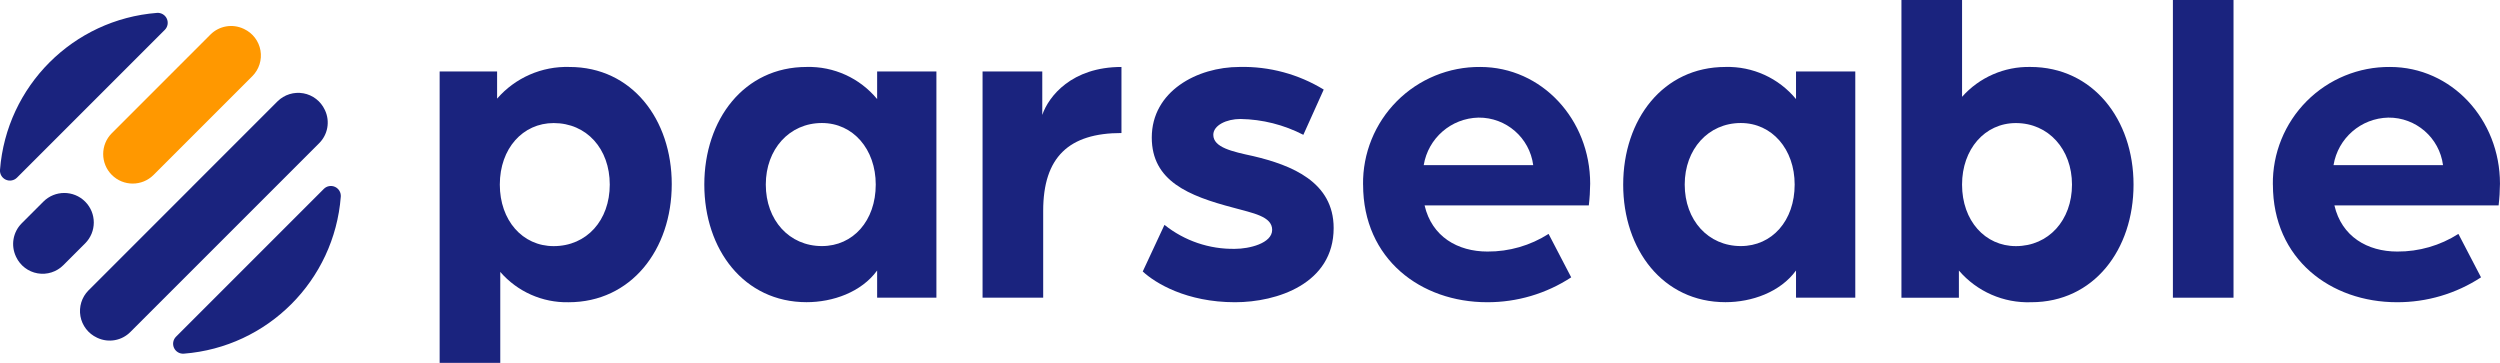
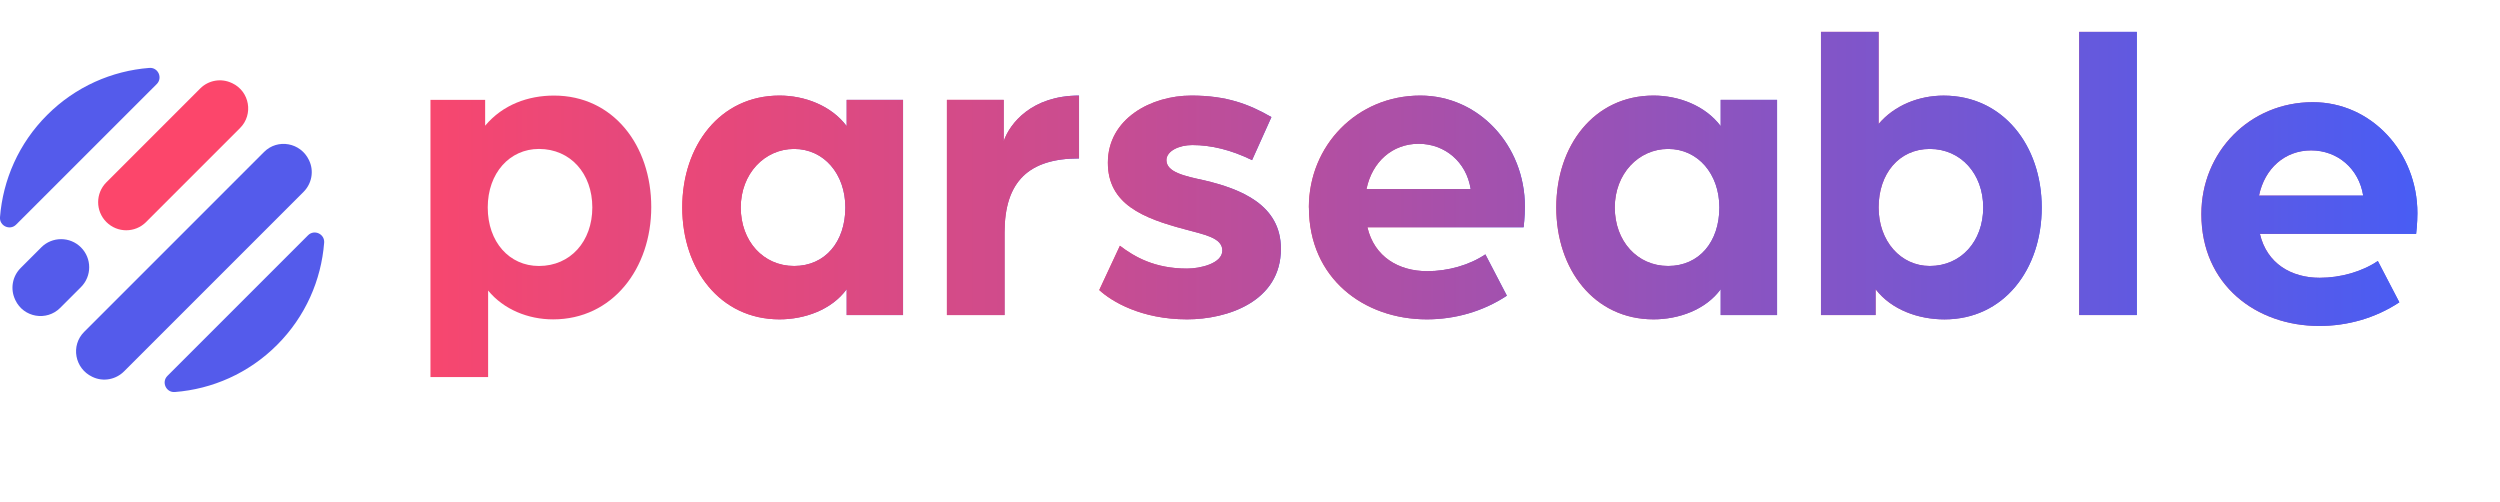
- <svg xmlns="http://www.w3.org/2000/svg" id="Group_308" data-name="Group 308" width="294.578" height="42.755" viewBox="0 0 294.578 42.755">
+ <svg xmlns="http://www.w3.org/2000/svg" xmlns:xlink="http://www.w3.org/1999/xlink" id="Layer_1" viewBox="0 0 721.95 144.74">
  <defs>
-     <clipPath id="clip-path">
-       <rect id="Rectangle_765" data-name="Rectangle 765" width="294.578" height="42.755" fill="none" />
+     <style>.cls-1{fill:none;}.cls-2{fill:url(#linear-gradient);}.cls-3{clip-path:url(#clippath);}.cls-4{fill:#fc466b;}.cls-5{fill:#545beb;}.cls-6{clip-path:url(#clippath-1);}.cls-7{clip-path:url(#clippath-4);}.cls-8{clip-path:url(#clippath-3);}.cls-9{clip-path:url(#clippath-2);}.cls-10{clip-path:url(#clippath-7);}.cls-11{clip-path:url(#clippath-8);}.cls-12{clip-path:url(#clippath-6);}.cls-13{clip-path:url(#clippath-5);}.cls-14{fill:url(#linear-gradient-8);}.cls-15{fill:url(#linear-gradient-9);}.cls-16{fill:url(#linear-gradient-3);}.cls-17{fill:url(#linear-gradient-4);}.cls-18{fill:url(#linear-gradient-2);}.cls-19{fill:url(#linear-gradient-6);}.cls-20{fill:url(#linear-gradient-7);}.cls-21{fill:url(#linear-gradient-5);}.cls-22{fill:url(#linear-gradient-14);}.cls-23{fill:url(#linear-gradient-18);}.cls-24{fill:url(#linear-gradient-22);}.cls-25{fill:url(#linear-gradient-20);}.cls-26{fill:url(#linear-gradient-21);}.cls-27{fill:url(#linear-gradient-23);}.cls-28{fill:url(#linear-gradient-15);}.cls-29{fill:url(#linear-gradient-19);}.cls-30{fill:url(#linear-gradient-16);}.cls-31{fill:url(#linear-gradient-17);}.cls-32{fill:url(#linear-gradient-13);}.cls-33{fill:url(#linear-gradient-12);}.cls-34{fill:url(#linear-gradient-10);}.cls-35{fill:url(#linear-gradient-11);}.cls-36{fill:url(#linear-gradient-24);}</style>
+     <clipPath id="clippath">
+       <path class="cls-1" d="M124.32,28.84h15.78v7.46c5.1-6.09,12.43-8.7,19.88-8.7,17.15,0,28.09,14.42,28.09,32.19s-11.19,32.44-28.34,32.44c-7.21,0-14.29-2.86-18.77-8.33v24.98h-16.65V28.84Zm46.73,31.07c0-9.82-6.34-16.9-15.41-16.9-8.45,0-14.79,6.96-14.79,16.9s6.21,16.9,14.79,16.9c9.07,0,15.41-7.08,15.41-16.9Z" />
    </clipPath>
+     <linearGradient id="linear-gradient" x1="108.22" y1="72.42" x2="711.81" y2="72.42" gradientTransform="matrix(1, 0, 0, 1, 0, 0)" gradientUnits="userSpaceOnUse">
+       <stop offset="0" stop-color="#fc466b" />
+       <stop offset=".47" stop-color="#a550ac" />
+       <stop offset="1" stop-color="#3f5efb" />
+     </linearGradient>
+     <linearGradient id="linear-gradient-2" x1="197.02" y1="59.91" x2="260.77" y2="59.91" gradientTransform="matrix(1, 0, 0, 1, 0, 0)" gradientUnits="userSpaceOnUse">
+       <stop offset="0" stop-color="#fc466b" />
+       <stop offset=".12" stop-color="#ee4775" />
+       <stop offset=".33" stop-color="#cb4c8f" />
+       <stop offset=".62" stop-color="#9253bb" />
+       <stop offset=".97" stop-color="#445df6" />
+       <stop offset="1" stop-color="#3f5efb" />
+     </linearGradient>
+     <clipPath id="clippath-1">
+       <path class="cls-18" d="M197.02,59.91c0-17.9,10.94-32.31,28.09-32.31,7.21,0,14.91,2.86,19.39,8.82v-7.58h16.28v62.14h-16.28v-7.46c-4.35,5.97-12.18,8.7-19.39,8.7-17.15,0-28.09-14.42-28.09-32.31Zm47.1,0c0-9.7-6.21-16.9-14.79-16.9s-15.41,7.21-15.41,16.9,6.46,16.9,15.41,16.9,14.79-6.96,14.79-16.9Z" />
+     </clipPath>
+     <linearGradient id="linear-gradient-3" x1="108.68" y1="72.32" x2="712.27" y2="72.32" xlink:href="#linear-gradient-2" />
+     <linearGradient id="linear-gradient-4" x1="273.45" y1="59.29" x2="311.6" y2="59.29" xlink:href="#linear-gradient-2" />
+     <linearGradient id="linear-gradient-5" x1="273.45" y1="59.29" x2="311.6" y2="59.29" xlink:href="#linear-gradient-2" />
+     <clipPath id="clippath-2">
+       <path class="cls-21" d="M273.45,28.84h16.4v11.93c1.74-5.09,8.08-13.17,21.75-13.17v18.15c-14.42,0-21.5,6.59-21.5,21.38v23.86h-16.65V28.84Z" />
+     </clipPath>
+     <linearGradient id="linear-gradient-6" x1="108.68" y1="72.32" x2="712.27" y2="72.32" xlink:href="#linear-gradient-2" />
+     <linearGradient id="linear-gradient-7" x1="317.44" x2="369.89" xlink:href="#linear-gradient-2" />
+     <linearGradient id="linear-gradient-8" x1="317.44" x2="369.89" xlink:href="#linear-gradient-2" />
+     <clipPath id="clippath-3">
+       <path class="cls-14" d="M317.44,83.77l5.97-12.8c4.23,3.23,10.07,6.59,19.39,6.59,3.85,0,10.19-1.49,10.19-5.22s-5.34-4.6-10.69-6.09c-12.3-3.23-22.37-7.33-22.37-19.26,0-12.68,12.43-19.39,24.11-19.39,10.19,0,16.65,2.49,23.12,6.21l-5.59,12.43c-6.09-2.98-11.81-4.35-17.27-4.35-3.85,0-7.46,1.74-7.46,4.35,0,3.48,5.22,4.6,10.94,5.84,10.56,2.49,22.12,7.08,22.12,19.76,0,15.29-15.54,20.38-27.09,20.38-13.3,0-21.87-5.22-25.35-8.45Z" />
+     </clipPath>
+     <linearGradient id="linear-gradient-9" x1="108.68" y1="72.32" x2="712.27" y2="72.32" xlink:href="#linear-gradient-2" />
+     <linearGradient id="linear-gradient-10" x1="377.97" x2="440.35" xlink:href="#linear-gradient-2" />
+     <linearGradient id="linear-gradient-11" x1="377.97" x2="440.35" xlink:href="#linear-gradient-2" />
+     <clipPath id="clippath-4">
+       <path class="cls-35" d="M377.97,59.91c0-17.9,13.92-32.31,32.19-32.31,16.9,0,30.2,14.42,30.2,32.06,0,2.98-.37,5.97-.37,5.97h-45.11c1.99,8.57,9.07,12.68,17.28,12.68,5.96,0,12.18-1.74,16.78-4.85l6.21,11.93c-6.96,4.6-15.04,6.83-23.11,6.83-18.15,0-34.05-11.81-34.05-32.31Zm46.73-5.34c-1.24-7.83-7.46-13.05-15.04-13.05s-13.42,5.22-15.04,13.05h30.08Z" />
+     </clipPath>
+     <linearGradient id="linear-gradient-12" x1="108.68" y1="72.32" x2="712.27" y2="72.32" xlink:href="#linear-gradient-2" />
+     <linearGradient id="linear-gradient-13" x1="449.42" x2="513.18" xlink:href="#linear-gradient-2" />
+     <linearGradient id="linear-gradient-14" x1="449.42" x2="513.18" xlink:href="#linear-gradient-2" />
+     <clipPath id="clippath-5">
+       <path class="cls-22" d="M449.42,59.91c0-17.9,10.94-32.31,28.09-32.31,7.21,0,14.91,2.86,19.39,8.82v-7.58h16.28v62.14h-16.28v-7.46c-4.35,5.97-12.18,8.7-19.39,8.7-17.15,0-28.09-14.42-28.09-32.31Zm47.1,0c0-9.7-6.21-16.9-14.79-16.9s-15.41,7.21-15.41,16.9,6.46,16.9,15.41,16.9,14.79-6.96,14.79-16.9Z" />
+     </clipPath>
+     <linearGradient id="linear-gradient-15" x1="108.68" y1="72.32" x2="712.27" y2="72.32" xlink:href="#linear-gradient-2" />
+     <linearGradient id="linear-gradient-16" x1="525.85" y1="50.71" x2="589.61" y2="50.71" xlink:href="#linear-gradient-2" />
+     <linearGradient id="linear-gradient-17" x1="525.85" y1="50.71" x2="589.61" y2="50.71" xlink:href="#linear-gradient-2" />
+     <clipPath id="clippath-6">
+       <path class="cls-31" d="M541.64,83.52v7.46h-15.78V9.21h16.65v26.6c4.48-5.34,11.56-8.2,18.77-8.2,17.15,0,28.33,14.42,28.33,32.31s-10.94,32.31-28.09,32.31c-7.46,0-15.29-2.73-19.88-8.7Zm31.07-23.61c0-9.7-6.46-16.9-15.41-16.9s-14.79,7.21-14.79,16.9,6.34,16.9,14.79,16.9c8.95,0,15.41-7.08,15.41-16.9Z" />
+     </clipPath>
+     <linearGradient id="linear-gradient-18" x1="108.68" y1="72.32" x2="712.27" y2="72.32" gradientTransform="matrix(1, 0, 0, 1, 0, 0)" gradientUnits="userSpaceOnUse">
+       <stop offset="0" stop-color="#fc466b" />
+       <stop offset=".12" stop-color="#ee4775" />
+       <stop offset=".33" stop-color="#cb4b8f" />
+       <stop offset=".59" stop-color="#9a52b6" />
+       <stop offset=".87" stop-color="#5b5ae5" />
+       <stop offset="1" stop-color="#3f5efb" />
+     </linearGradient>
+     <linearGradient id="linear-gradient-19" x1="600.42" y1="50.09" x2="617.07" y2="50.09" xlink:href="#linear-gradient-2" />
+     <linearGradient id="linear-gradient-20" x1="600.42" y1="50.09" x2="617.07" y2="50.09" xlink:href="#linear-gradient-2" />
+     <clipPath id="clippath-7">
+       <path class="cls-25" d="M600.42,9.21h16.65V90.98h-16.65V9.21Z" />
+     </clipPath>
+     <linearGradient id="linear-gradient-21" x1="108.68" y1="72.32" x2="712.27" y2="72.32" xlink:href="#linear-gradient-2" />
+     <linearGradient id="linear-gradient-22" x1="635.71" y1="61.82" x2="698.09" y2="61.82" xlink:href="#linear-gradient-2" />
+     <linearGradient id="linear-gradient-23" x1="635.71" y1="61.82" x2="698.09" y2="61.82" xlink:href="#linear-gradient-2" />
+     <clipPath id="clippath-8">
+       <path class="cls-27" d="M635.71,61.82c0-17.9,13.92-32.31,32.19-32.31,16.9,0,30.2,14.42,30.2,32.06,0,2.98-.37,5.97-.37,5.97h-45.11c1.99,8.57,9.07,12.68,17.27,12.68,5.97,0,12.18-1.74,16.78-4.85l6.21,11.93c-6.96,4.6-15.04,6.83-23.12,6.83-18.15,0-34.05-11.81-34.05-32.31Zm46.73-5.34c-1.24-7.83-7.46-13.05-15.04-13.05s-13.42,5.22-15.04,13.05h30.08Z" />
+     </clipPath>
+     <linearGradient id="linear-gradient-24" x1="118.36" y1="72.37" x2="721.95" y2="72.37" gradientTransform="matrix(1, 0, 0, 1, 0, 0)" gradientUnits="userSpaceOnUse">
+       <stop offset="0" stop-color="#fc466b" />
+       <stop offset=".12" stop-color="#ee4775" />
+       <stop offset=".33" stop-color="#cb4c8f" />
+       <stop offset=".62" stop-color="#9353ba" />
+       <stop offset=".91" stop-color="#545beb" />
+       <stop offset="1" stop-color="#3f5efb" />
+     </linearGradient>
  </defs>
-   <g id="Group_307" data-name="Group 307" clip-path="url(#clip-path)">
-     <path id="Path_371" data-name="Path 371" d="M143.236,22.349h6.77v3.2a10.846,10.846,0,0,1,8.53-3.732c7.357,0,12.049,6.184,12.049,13.807,0,7.731-4.8,13.915-12.155,13.915a10.358,10.358,0,0,1-8.05-3.571V56.681h-7.144Zm20.045,13.328c0-4.212-2.719-7.25-6.611-7.25-3.625,0-6.344,2.985-6.344,7.25,0,4.211,2.666,7.25,6.344,7.25,3.892,0,6.611-3.038,6.611-7.25" transform="translate(-91.432 -13.926)" fill="#1a237e" />
-     <path id="Path_372" data-name="Path 372" d="M229.465,35.677c0-7.677,4.691-13.861,12.048-13.861a10.414,10.414,0,0,1,8.316,3.785V22.349h6.984V49h-6.984v-3.2c-1.865,2.559-5.224,3.732-8.316,3.732-7.357,0-12.048-6.184-12.048-13.861m20.2,0c0-4.159-2.666-7.25-6.344-7.25-3.838,0-6.611,3.092-6.611,7.25,0,4.211,2.773,7.25,6.611,7.25,3.679,0,6.344-2.985,6.344-7.25" transform="translate(-146.475 -13.926)" fill="#1a237e" />
-     <path id="Path_373" data-name="Path 373" d="M320.116,22.348h7.037v5.118c.746-2.186,3.465-5.651,9.33-5.651V29.6c-6.184,0-9.223,2.826-9.223,9.169V49h-7.144Z" transform="translate(-204.34 -13.925)" fill="#1a237e" />
-     <path id="Path_374" data-name="Path 374" d="M372.3,45.912l2.559-5.491a12.909,12.909,0,0,0,8.317,2.825c1.653,0,4.372-.639,4.372-2.239s-2.293-1.973-4.585-2.613c-5.277-1.386-9.6-3.145-9.6-8.263,0-5.438,5.331-8.317,10.343-8.317a18.186,18.186,0,0,1,9.917,2.666l-2.4,5.331a16.722,16.722,0,0,0-7.41-1.866c-1.652,0-3.2.746-3.2,1.866,0,1.493,2.239,1.973,4.691,2.506,4.532,1.066,9.49,3.039,9.49,8.477,0,6.557-6.664,8.743-11.622,8.743-5.7,0-9.383-2.239-10.875-3.625" transform="translate(-237.648 -13.925)" fill="#1a237e" />
-     <path id="Path_375" data-name="Path 375" d="M444.081,35.677a13.688,13.688,0,0,1,13.807-13.862c7.25,0,12.955,6.184,12.955,13.754a23.7,23.7,0,0,1-.16,2.559H451.331c.854,3.678,3.892,5.437,7.411,5.437a13.228,13.228,0,0,0,7.2-2.079l2.666,5.118a17.961,17.961,0,0,1-9.915,2.932c-7.783,0-14.607-5.064-14.607-13.86m20.045-2.293a6.439,6.439,0,0,0-6.45-5.6,6.682,6.682,0,0,0-6.451,5.6Z" transform="translate(-283.471 -13.925)" fill="#1a237e" />
-     <path id="Path_376" data-name="Path 376" d="M528.836,35.677c0-7.677,4.692-13.861,12.049-13.861A10.414,10.414,0,0,1,549.2,25.6V22.349h6.984V49H549.2v-3.2c-1.866,2.559-5.224,3.732-8.316,3.732-7.357,0-12.049-6.184-12.049-13.861m20.205,0c0-4.159-2.666-7.25-6.344-7.25-3.838,0-6.611,3.092-6.611,7.25,0,4.211,2.773,7.25,6.611,7.25,3.678,0,6.344-2.985,6.344-7.25" transform="translate(-337.573 -13.926)" fill="#1a237e" />
-     <path id="Path_377" data-name="Path 377" d="M626.26,31.881v3.2h-6.77V0h7.143V11.409a10.492,10.492,0,0,1,8.051-3.519c7.356,0,12.154,6.184,12.154,13.861s-4.691,13.861-12.048,13.861a10.719,10.719,0,0,1-8.53-3.732m13.327-10.128c0-4.159-2.772-7.25-6.611-7.25-3.678,0-6.344,3.092-6.344,7.25,0,4.264,2.719,7.25,6.344,7.25,3.839,0,6.611-3.038,6.611-7.25" transform="translate(-395.441 -0.001)" fill="#1a237e" />
-     <rect id="Rectangle_764" data-name="Rectangle 764" width="7.143" height="35.078" transform="translate(256.035)" fill="#1a237e" />
-     <path id="Path_378" data-name="Path 378" d="M740.5,35.677a13.688,13.688,0,0,1,13.808-13.862c7.25,0,12.954,6.184,12.954,13.754a23.643,23.643,0,0,1-.16,2.559H747.753c.854,3.678,3.892,5.437,7.41,5.437a13.231,13.231,0,0,0,7.2-2.079l2.666,5.118a17.965,17.965,0,0,1-9.916,2.932c-7.784,0-14.607-5.064-14.607-13.86m20.045-2.293a6.44,6.44,0,0,0-6.451-5.6,6.682,6.682,0,0,0-6.45,5.6Z" transform="translate(-472.687 -13.925)" fill="#1a237e" />
-     <path id="Path_379" data-name="Path 379" d="M74.155,60.931,56.74,78.346a1.173,1.173,0,0,0,.919,2A20.123,20.123,0,0,0,76.154,61.85a1.173,1.173,0,0,0-2-.919" transform="translate(-35.998 -38.673)" fill="#1a237e" />
-     <path id="Path_380" data-name="Path 380" d="M54.928,32.309l-.031-.065a3.457,3.457,0,0,0-5.57-1L27.053,53.519a3.456,3.456,0,0,0,1,5.569l.065.031a3.428,3.428,0,0,0,3.872-.7L54.229,36.181a3.428,3.428,0,0,0,.7-3.872" transform="translate(-16.627 -19.302)" fill="#1a237e" />
-     <path id="Path_381" data-name="Path 381" d="M19.418,6.194a1.173,1.173,0,0,0-.919-2A20.123,20.123,0,0,0,0,22.69a1.173,1.173,0,0,0,2,.919Z" transform="translate(0 -2.675)" fill="#1a237e" />
-     <path id="Path_382" data-name="Path 382" d="M7.846,63.888,5.29,66.444a3.45,3.45,0,0,0-.68,3.913l.027.059a3.447,3.447,0,0,0,5.554.965l2.574-2.574a3.478,3.478,0,0,0-4.919-4.919" transform="translate(-2.732 -40.131)" fill="#1a237e" />
-     <path id="Path_383" data-name="Path 383" d="M39.557,26.019,51.194,14.382a3.447,3.447,0,0,0-.966-5.554L50.17,8.8a3.45,3.45,0,0,0-3.913.68L34.638,21.1a3.478,3.478,0,0,0,4.919,4.919" transform="translate(-21.461 -5.407)" fill="#ff9800" />
+   <g class="cls-3">
+     <rect class="cls-2" x="108.22" y=".1" width="603.59" height="144.64" />
+   </g>
+   <g>
+     <path class="cls-18" d="M197.02,59.91c0-17.9,10.94-32.31,28.09-32.31,7.21,0,14.91,2.86,19.39,8.82v-7.58h16.28v62.14h-16.28v-7.46c-4.35,5.97-12.18,8.7-19.39,8.7-17.15,0-28.09-14.42-28.09-32.31Zm47.1,0c0-9.7-6.21-16.9-14.79-16.9s-15.41,7.21-15.41,16.9,6.46,16.9,15.41,16.9,14.79-6.96,14.79-16.9Z" />
+     <g class="cls-6">
+       <rect class="cls-16" x="108.68" width="603.59" height="144.64" />
+     </g>
+   </g>
+   <g>
+     <path class="cls-17" d="M273.45,28.84h16.4v11.93c1.74-5.09,8.08-13.17,21.75-13.17v18.15c-14.42,0-21.5,6.59-21.5,21.38v23.86h-16.65V28.84Z" />
+     <g class="cls-9">
+       <rect class="cls-19" x="108.68" width="603.59" height="144.64" />
+     </g>
+   </g>
+   <g>
+     <path class="cls-20" d="M317.44,83.77l5.97-12.8c4.23,3.23,10.07,6.59,19.39,6.59,3.85,0,10.19-1.49,10.19-5.22s-5.34-4.6-10.69-6.09c-12.3-3.23-22.37-7.33-22.37-19.26,0-12.68,12.43-19.39,24.11-19.39,10.19,0,16.65,2.49,23.12,6.21l-5.59,12.43c-6.09-2.98-11.81-4.35-17.27-4.35-3.85,0-7.46,1.74-7.46,4.35,0,3.48,5.22,4.6,10.94,5.84,10.56,2.49,22.12,7.08,22.12,19.76,0,15.29-15.54,20.38-27.09,20.38-13.3,0-21.87-5.22-25.35-8.45Z" />
+     <g class="cls-8">
+       <rect class="cls-15" x="108.68" width="603.59" height="144.64" />
+     </g>
+   </g>
+   <g>
+     <path class="cls-34" d="M377.97,59.91c0-17.9,13.92-32.31,32.19-32.31,16.9,0,30.2,14.42,30.2,32.06,0,2.98-.37,5.97-.37,5.97h-45.11c1.99,8.57,9.07,12.68,17.28,12.68,5.96,0,12.18-1.74,16.78-4.85l6.21,11.93c-6.96,4.6-15.04,6.83-23.11,6.83-18.15,0-34.05-11.81-34.05-32.31Zm46.73-5.34c-1.24-7.83-7.46-13.05-15.04-13.05s-13.42,5.22-15.04,13.05h30.08Z" />
+     <g class="cls-7">
+       <rect class="cls-33" x="108.68" width="603.59" height="144.64" />
+     </g>
+   </g>
+   <g>
+     <path class="cls-32" d="M449.42,59.91c0-17.9,10.94-32.31,28.09-32.31,7.21,0,14.91,2.86,19.39,8.82v-7.58h16.28v62.14h-16.28v-7.46c-4.35,5.97-12.18,8.7-19.39,8.7-17.15,0-28.09-14.42-28.09-32.31Zm47.1,0c0-9.7-6.21-16.9-14.79-16.9s-15.41,7.21-15.41,16.9,6.46,16.9,15.41,16.9,14.79-6.96,14.79-16.9Z" />
+     <g class="cls-13">
+       <rect class="cls-28" x="108.68" width="603.59" height="144.64" />
+     </g>
+   </g>
+   <g>
+     <path class="cls-30" d="M541.64,83.52v7.46h-15.78V9.21h16.65v26.6c4.48-5.34,11.56-8.2,18.77-8.2,17.15,0,28.33,14.42,28.33,32.31s-10.94,32.31-28.09,32.31c-7.46,0-15.29-2.73-19.88-8.7Zm31.07-23.61c0-9.7-6.46-16.9-15.41-16.9s-14.79,7.21-14.79,16.9,6.34,16.9,14.79,16.9c8.95,0,15.41-7.08,15.41-16.9Z" />
+     <g class="cls-12">
+       <rect class="cls-23" x="108.68" width="603.59" height="144.64" />
+     </g>
+   </g>
+   <g>
+     <path class="cls-29" d="M600.42,9.21h16.65V90.98h-16.65V9.21Z" />
+     <g class="cls-10">
+       <rect class="cls-26" x="108.68" width="603.59" height="144.64" />
+     </g>
+   </g>
+   <g>
+     <g>
+       <path class="cls-5" d="M88.95,67.95l-40.6,40.6c-1.79,1.79-.38,4.86,2.14,4.66,10.76-.84,21.29-5.37,29.52-13.6,8.23-8.23,12.76-18.76,13.6-29.52,.2-2.53-2.87-3.94-4.66-2.14Z" />
+       <path class="cls-5" d="M89.29,46.38l-.07-.15c-2.4-5.06-9.03-6.29-12.98-2.33L24.31,95.83c-3.96,3.96-2.73,10.58,2.33,12.98l.15,.07c3.04,1.43,6.65,.74,9.03-1.63l51.84-51.84c2.37-2.37,3.06-5.99,1.63-9.03Z" />
+       <path class="cls-5" d="M45.27,24.27c1.79-1.79,.38-4.86-2.14-4.66-10.76,.84-21.29,5.37-29.52,13.6C5.38,41.43,.85,51.96,0,62.72c-.2,2.53,2.87,3.94,4.66,2.14L45.27,24.27Z" />
+     </g>
+     <g>
+       <path class="cls-5" d="M11.92,71.44l-5.96,5.96c-2.4,2.4-3.04,6.05-1.59,9.12l.06,.14c2.37,5.03,9.02,6.18,12.95,2.25l6-6c3.17-3.17,3.17-8.3,0-11.47h0c-3.17-3.17-8.3-3.17-11.47,0Z" />
+       <path class="cls-4" d="M42.19,64.11l27.13-27.13c3.93-3.93,2.78-10.57-2.25-12.95l-.14-.06c-3.07-1.45-6.72-.82-9.12,1.59l-27.09,27.09c-3.17,3.17-3.17,8.3,0,11.47h0c3.17,3.17,8.3,3.17,11.47,0Z" />
+     </g>
+   </g>
+   <g>
+     <path class="cls-24" d="M635.71,61.82c0-17.9,13.92-32.31,32.19-32.31,16.9,0,30.2,14.42,30.2,32.06,0,2.98-.37,5.97-.37,5.97h-45.11c1.99,8.57,9.07,12.68,17.27,12.68,5.97,0,12.18-1.74,16.78-4.85l6.21,11.93c-6.96,4.6-15.04,6.83-23.12,6.83-18.15,0-34.05-11.81-34.05-32.31Zm46.73-5.34c-1.24-7.83-7.46-13.05-15.04-13.05s-13.42,5.22-15.04,13.05h30.08Z" />
+     <g class="cls-11">
+       <rect class="cls-36" x="118.36" y=".05" width="603.59" height="144.64" />
+     </g>
  </g>
</svg>
